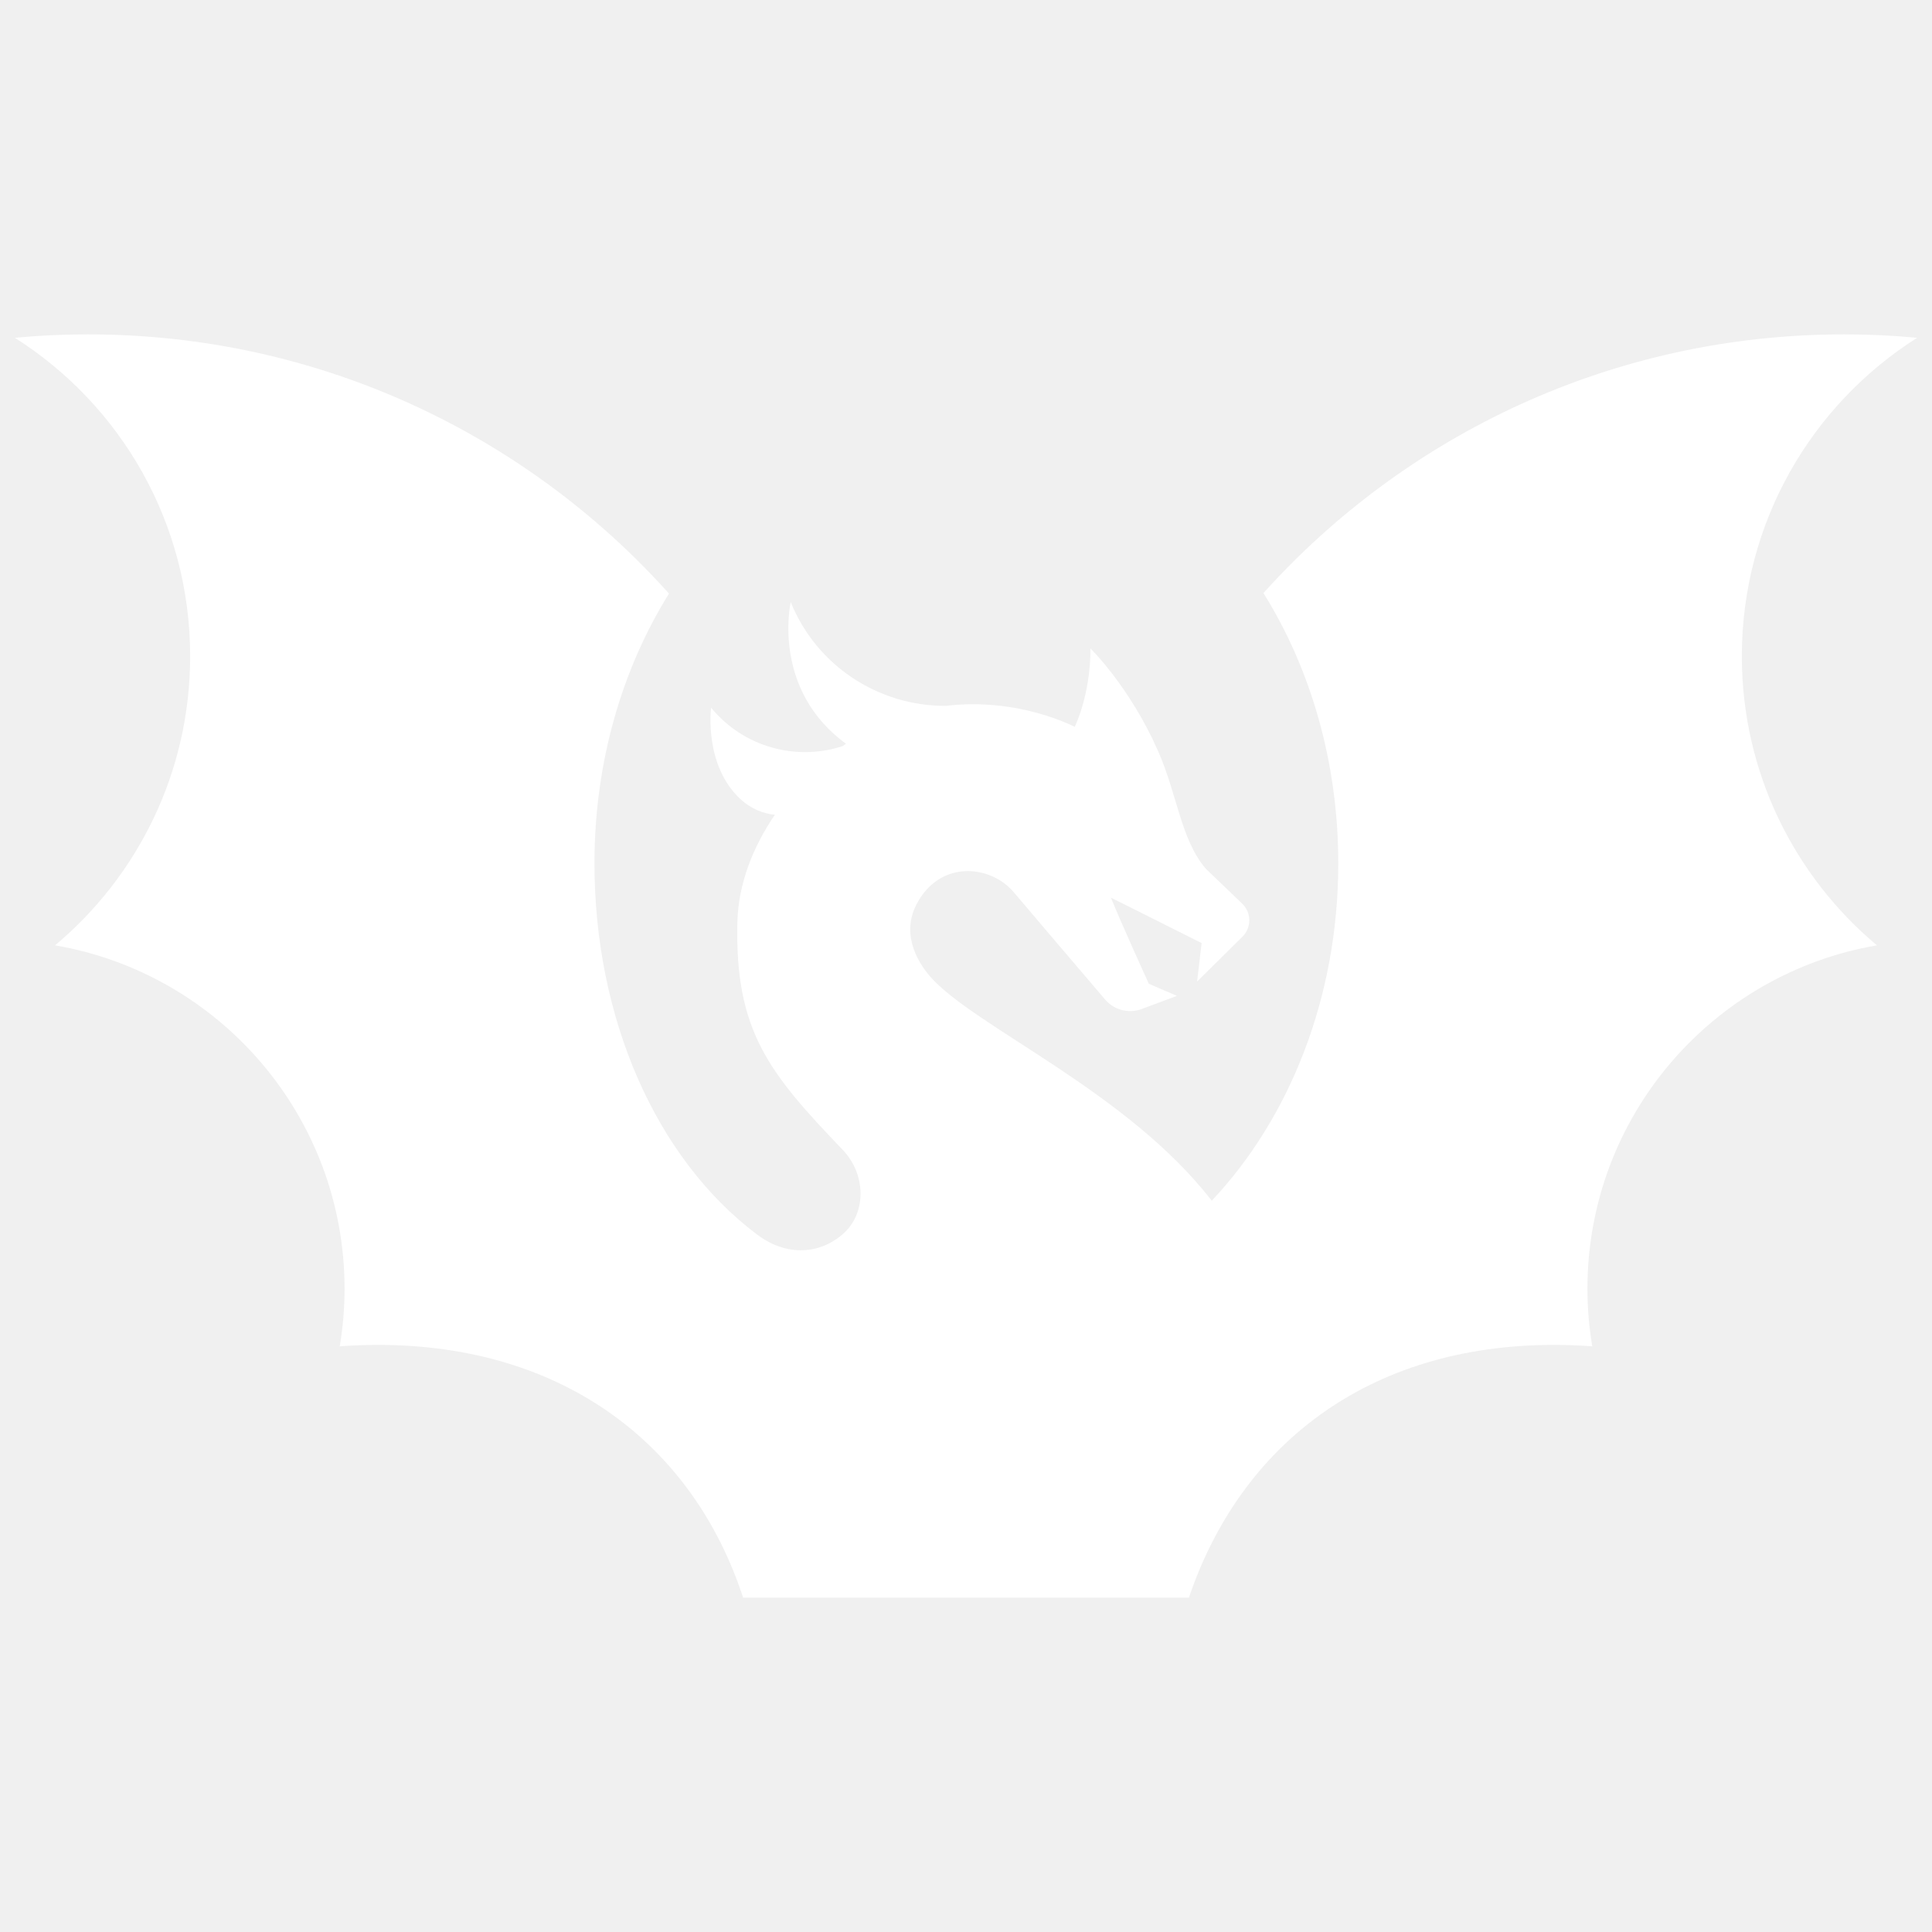
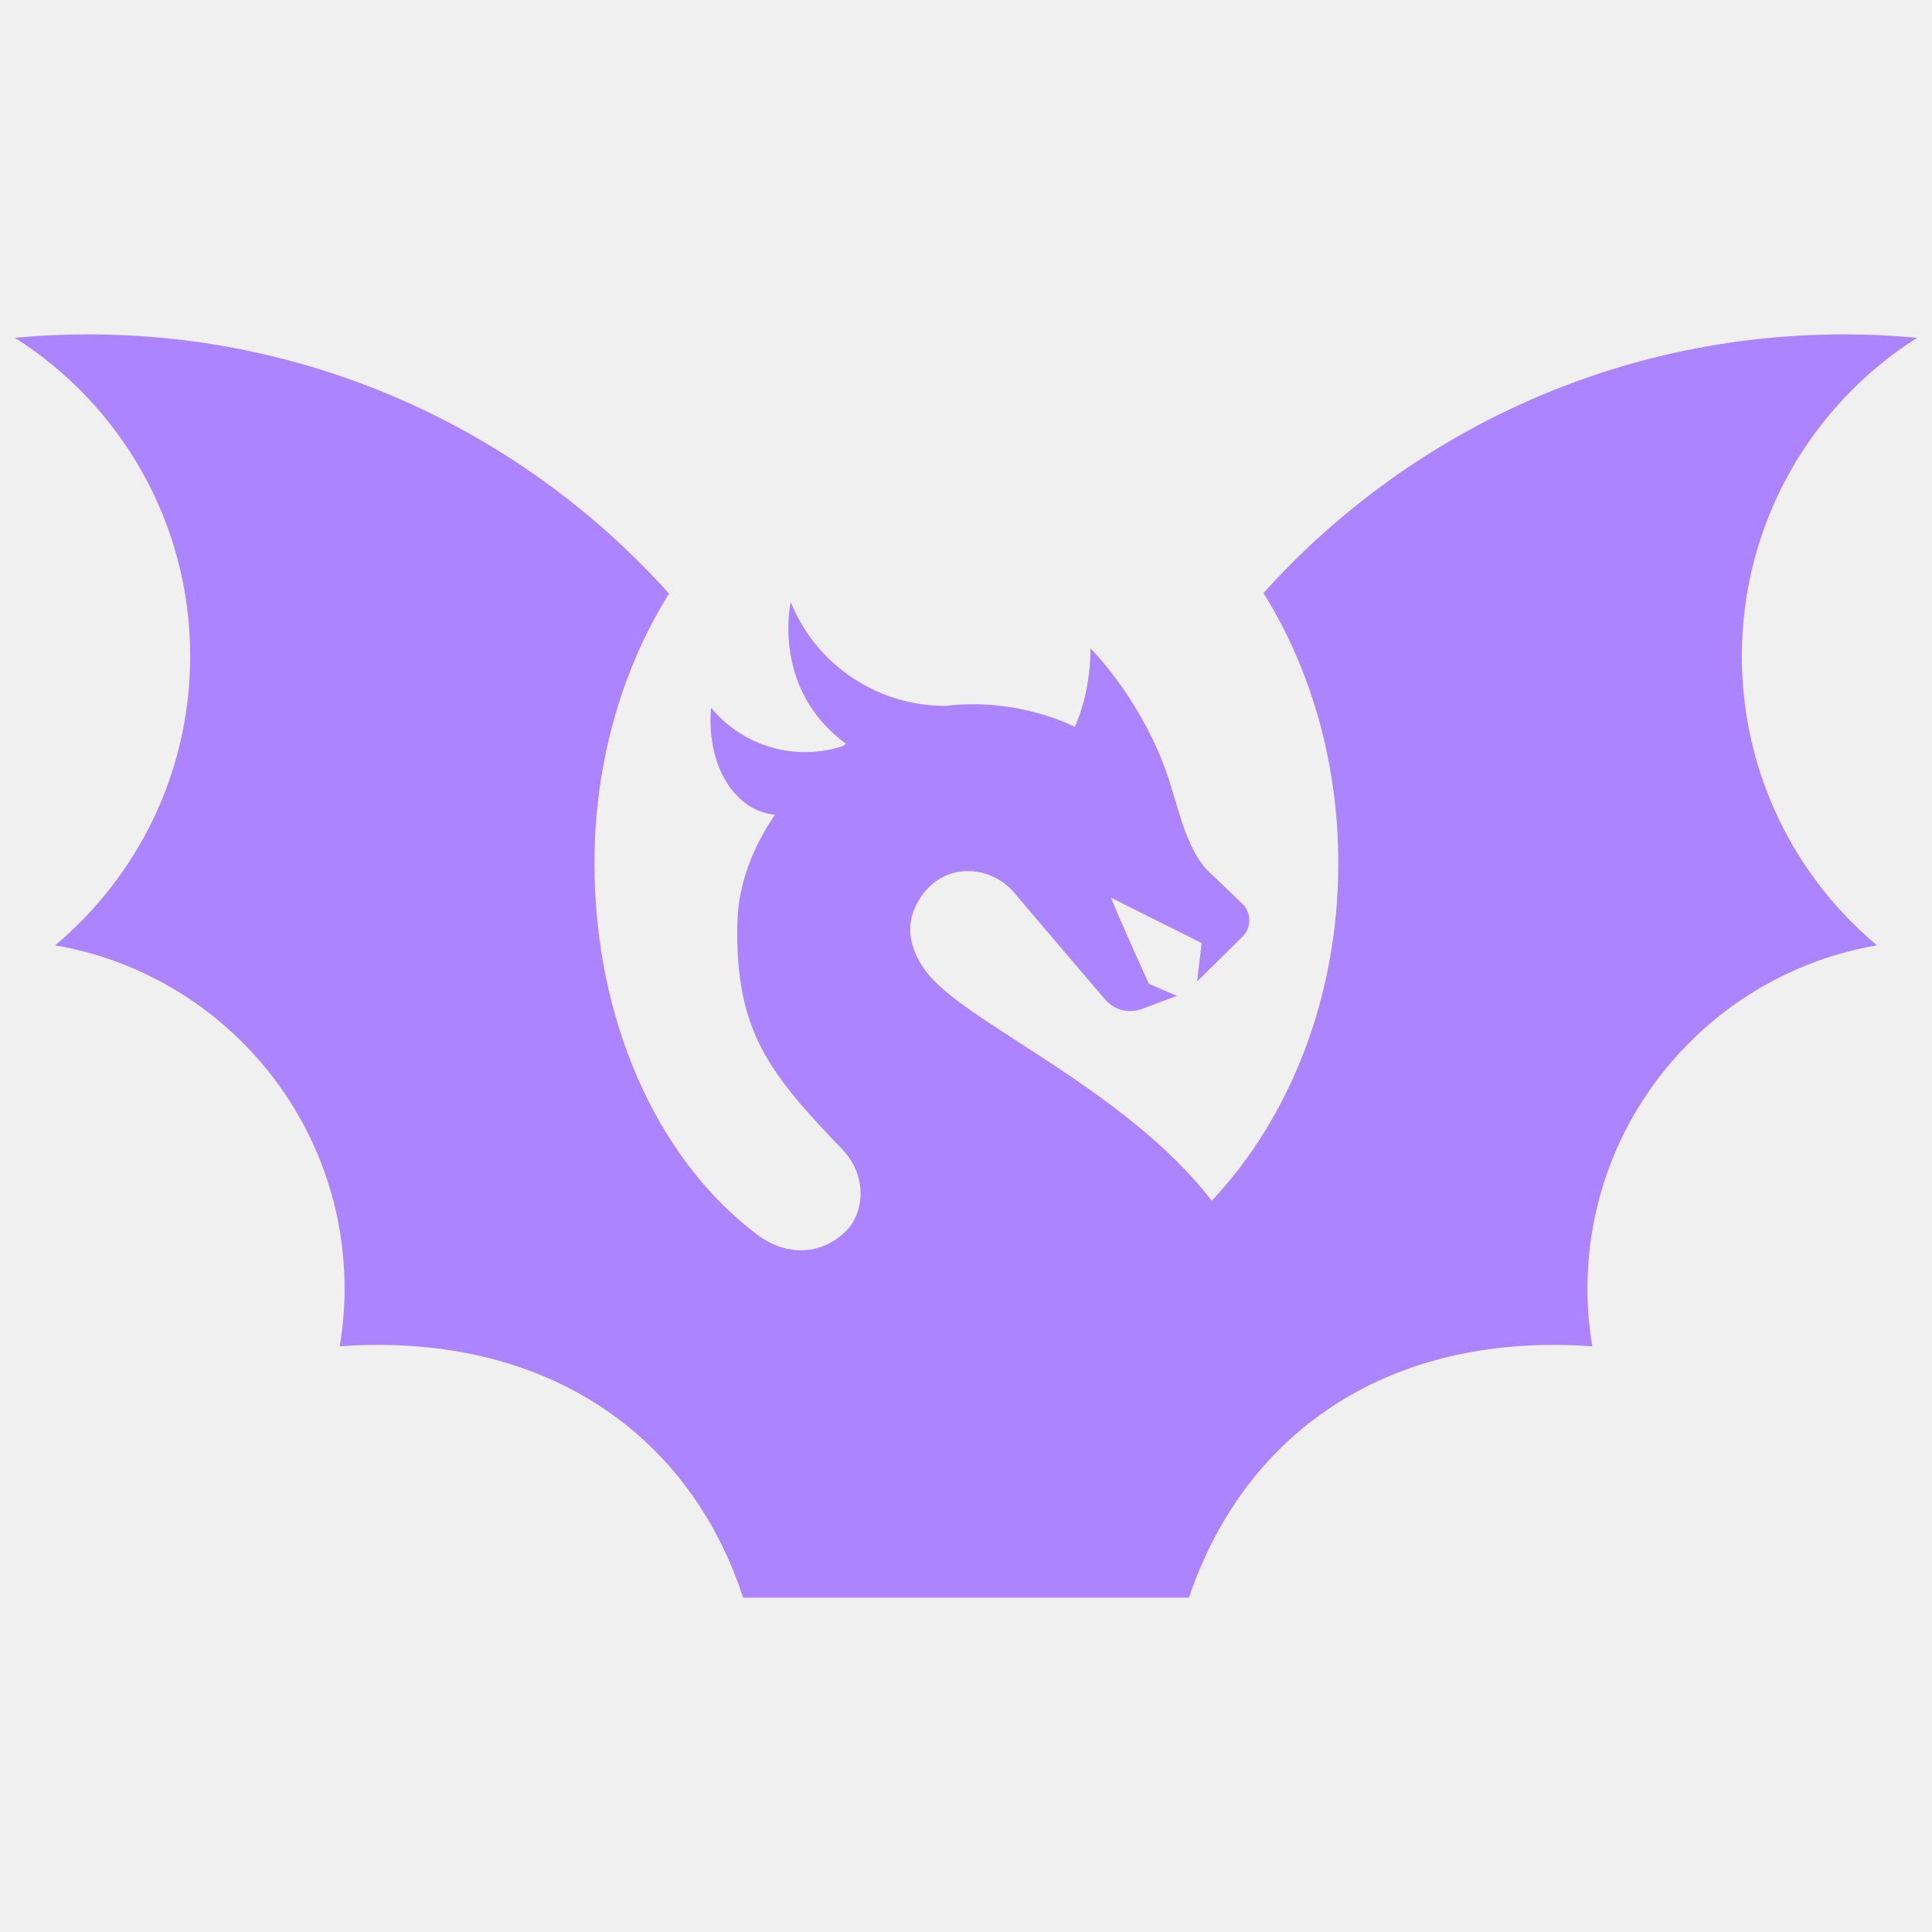
- <svg xmlns="http://www.w3.org/2000/svg" fill="#fff" version="1.1" id="Layer_1" width="800px" height="800px" viewBox="0 0 260 174" enable-background="new 0 0 260 174" xml:space="preserve">
+ <svg xmlns="http://www.w3.org/2000/svg" fill="#AD84FF" version="1.1" id="Layer_1" width="800px" height="800px" viewBox="0 0 260 174" enable-background="new 0 0 260 174" xml:space="preserve">
  <path d="M252.59,84.22c-22.12,3.78-38.96,23.03-38.96,46.23c0,2.63,0.23,5.21,0.65,7.73c-1.7-0.12-3.42-0.19-5.15-0.19  c-25.16,0-42.24,13.63-49.13,34.01h-60c-6.64-20.38-23.97-34.01-49.13-34.01c-1.73,0-3.45,0.07-5.15,0.19  c0.42-2.52,0.65-5.1,0.65-7.73c0-23.2-16.84-42.45-38.96-46.23c11.11-9.31,18.18-23.28,18.18-38.91c0-18.03-9.41-33.87-23.59-42.85  C5.24,2.15,8.53,2,11.85,2C42.9,2,70.8,15.46,90.03,36.88C83.73,46.99,80,59.56,80,73.18c0,20.74,8.188,39.615,21.83,49.92  c4.51,3.407,9.144,2.374,11.898-0.304c2.828-2.75,2.825-7.778-0.338-11.076c-9.915-10.34-14.48-15.96-14.16-30.52  c0.11-5.28,2.14-10.29,5.05-14.55c-1.57-0.17-3.21-0.77-4.71-2.18c-4.75-4.48-3.92-11.86-3.87-12.23c4.32,5.28,11.4,7.23,17.7,5.17  c0.15-0.11,0.3-0.21,0.45-0.32c-9.93-7.24-7.53-18.66-7.44-19.07c3.48,8.62,11.88,14.03,20.89,13.97  c9.81-1.18,17.33,2.83,17.33,2.83s2.12-4.22,2.12-10.55c0,0,5.25,5.09,9.08,13.76c2.64,5.97,3.05,11.89,6.44,15.88l4.89,4.69  c1.27,1.21,1.29,3.24,0.03,4.47l-6.09,6.02l0.61-5.18L149.5,77.8c1.35,3.36,5.1,11.59,5.1,11.59l3.78,1.63l-4.74,1.77  c-1.74,0.64-3.69,0.14-4.9-1.26c-2.83-3.3-11.76-13.79-12.23-14.36c-3.13-3.83-10.09-4.53-13.21,1.61c-2.2,4.34,0.67,8.25,1.87,9.63  c5.84,6.72,26.51,15.42,37.9,30.18c10.44-11.07,17.03-27.31,17.03-45.41c0-13.66-3.75-26.25-10.07-36.37  C189.26,15.44,217.13,2,248.15,2c3.32,0,6.61,0.15,9.85,0.46c-14.18,8.98-23.59,24.82-23.59,42.85  C234.41,60.94,241.48,74.91,252.59,84.22z" />
</svg>
